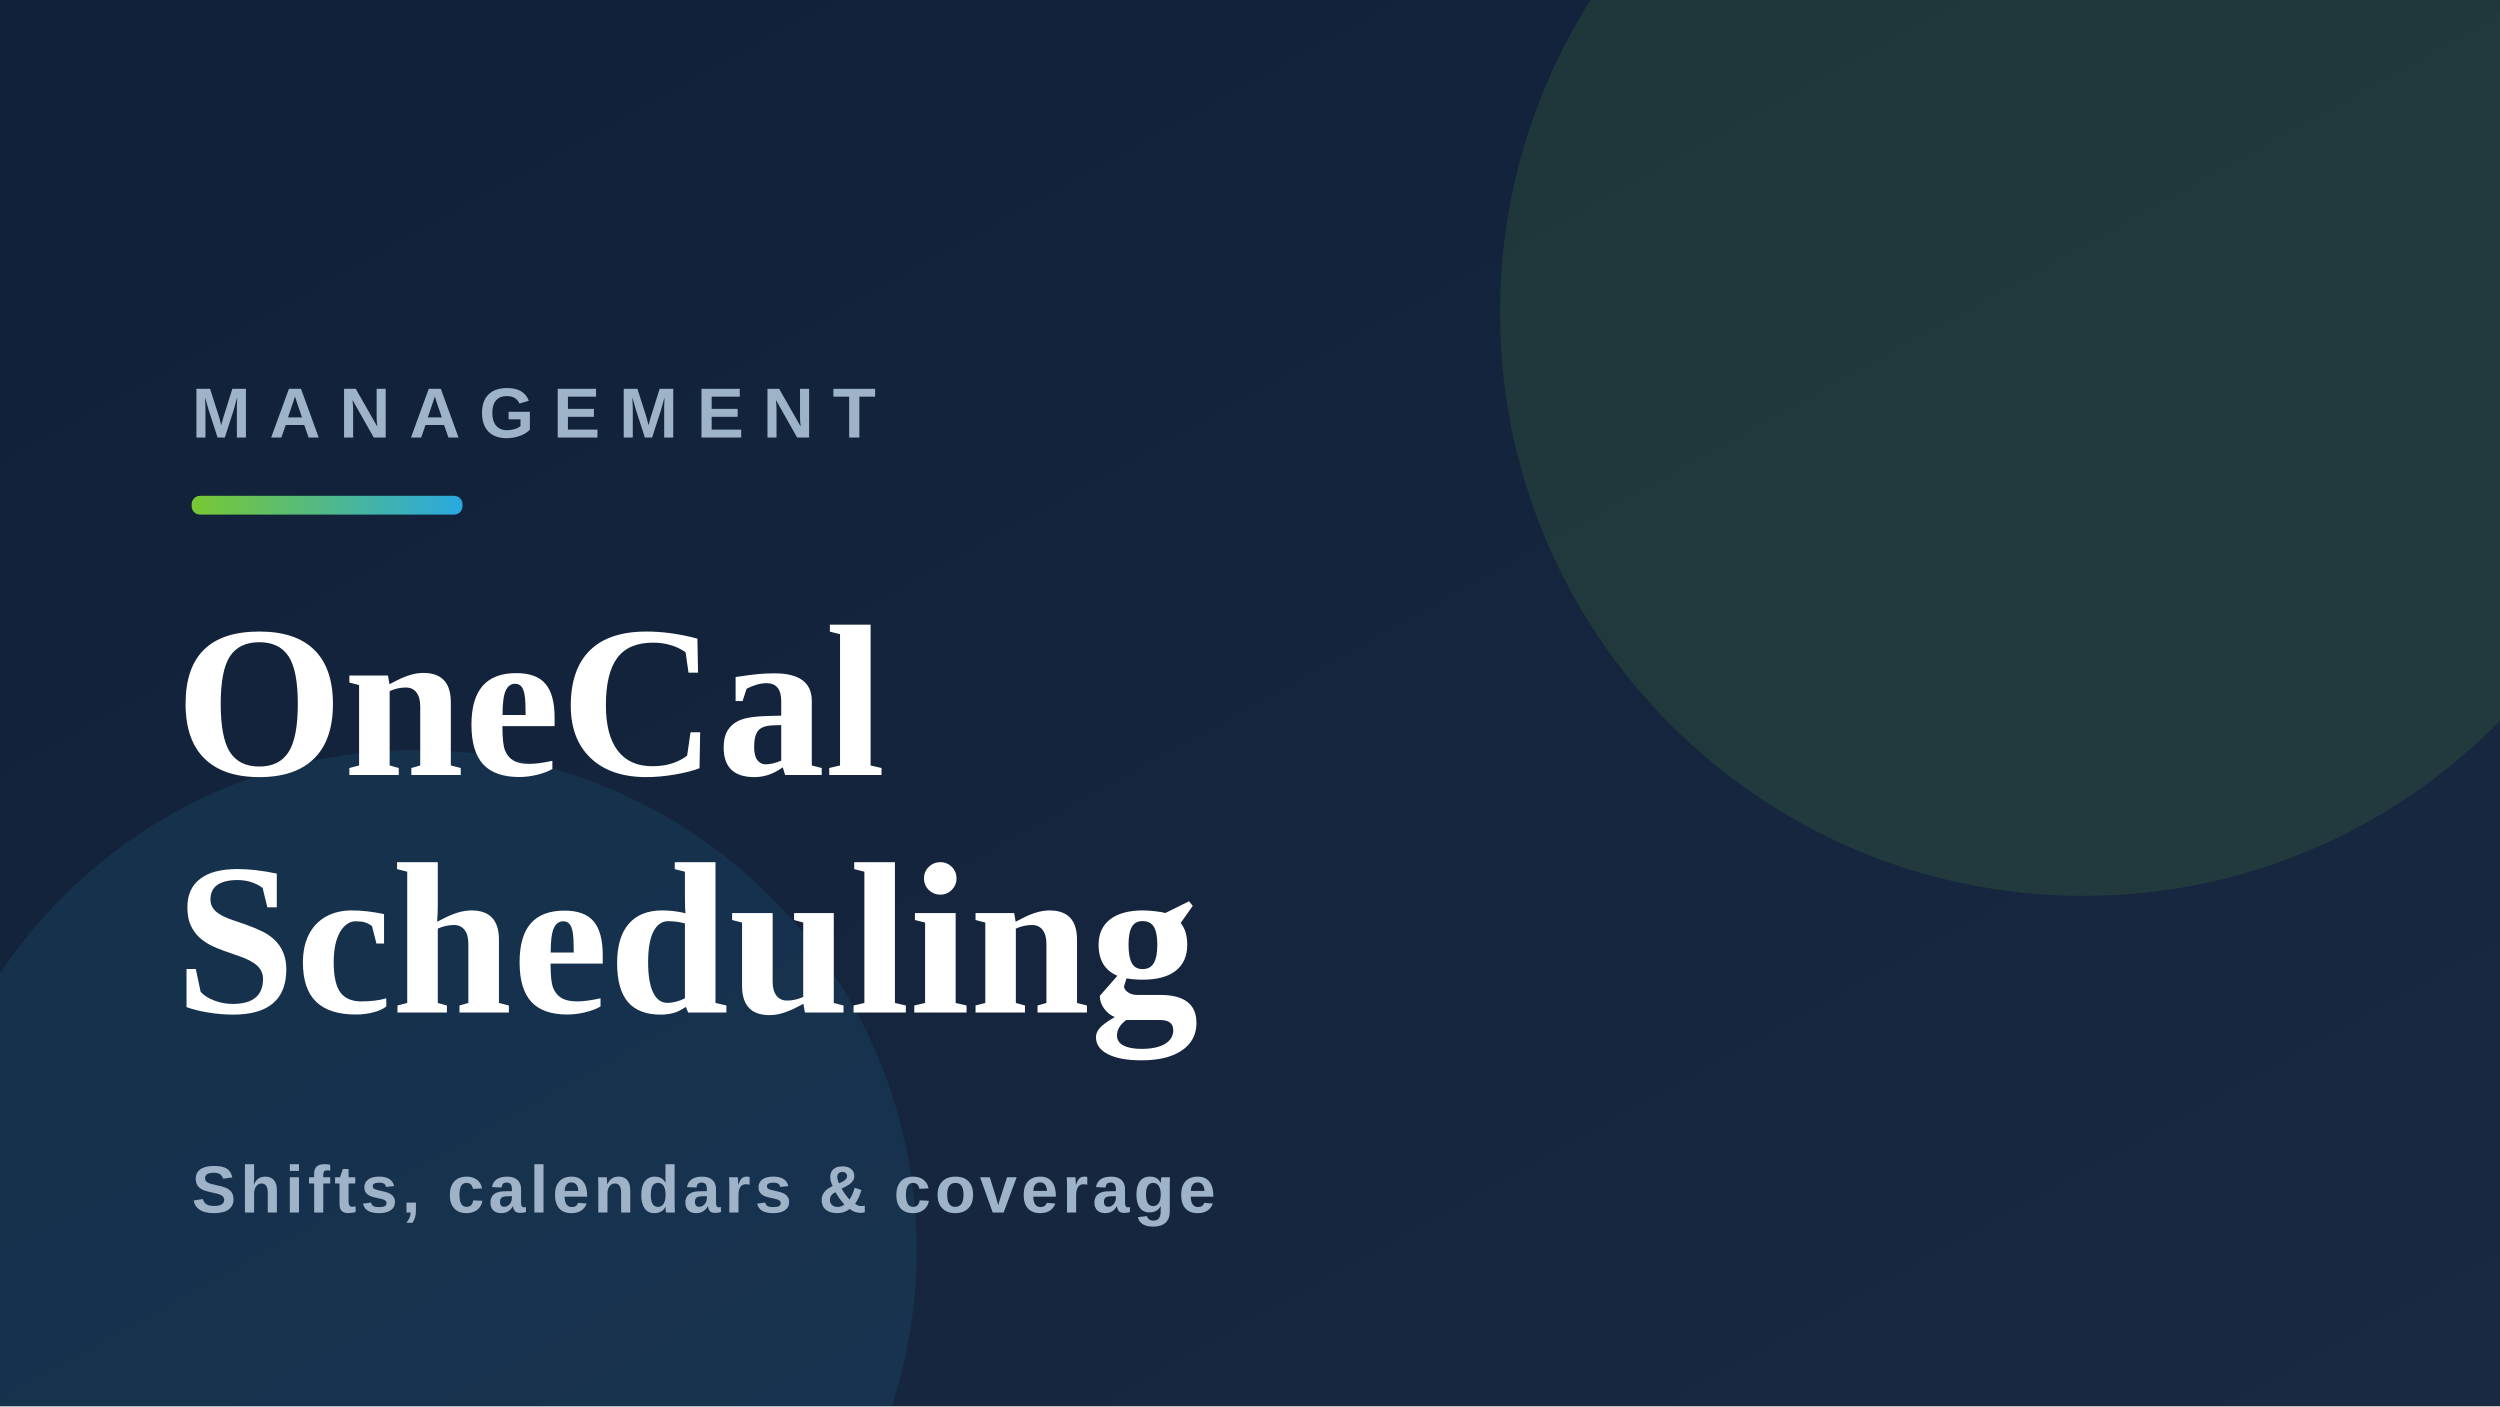
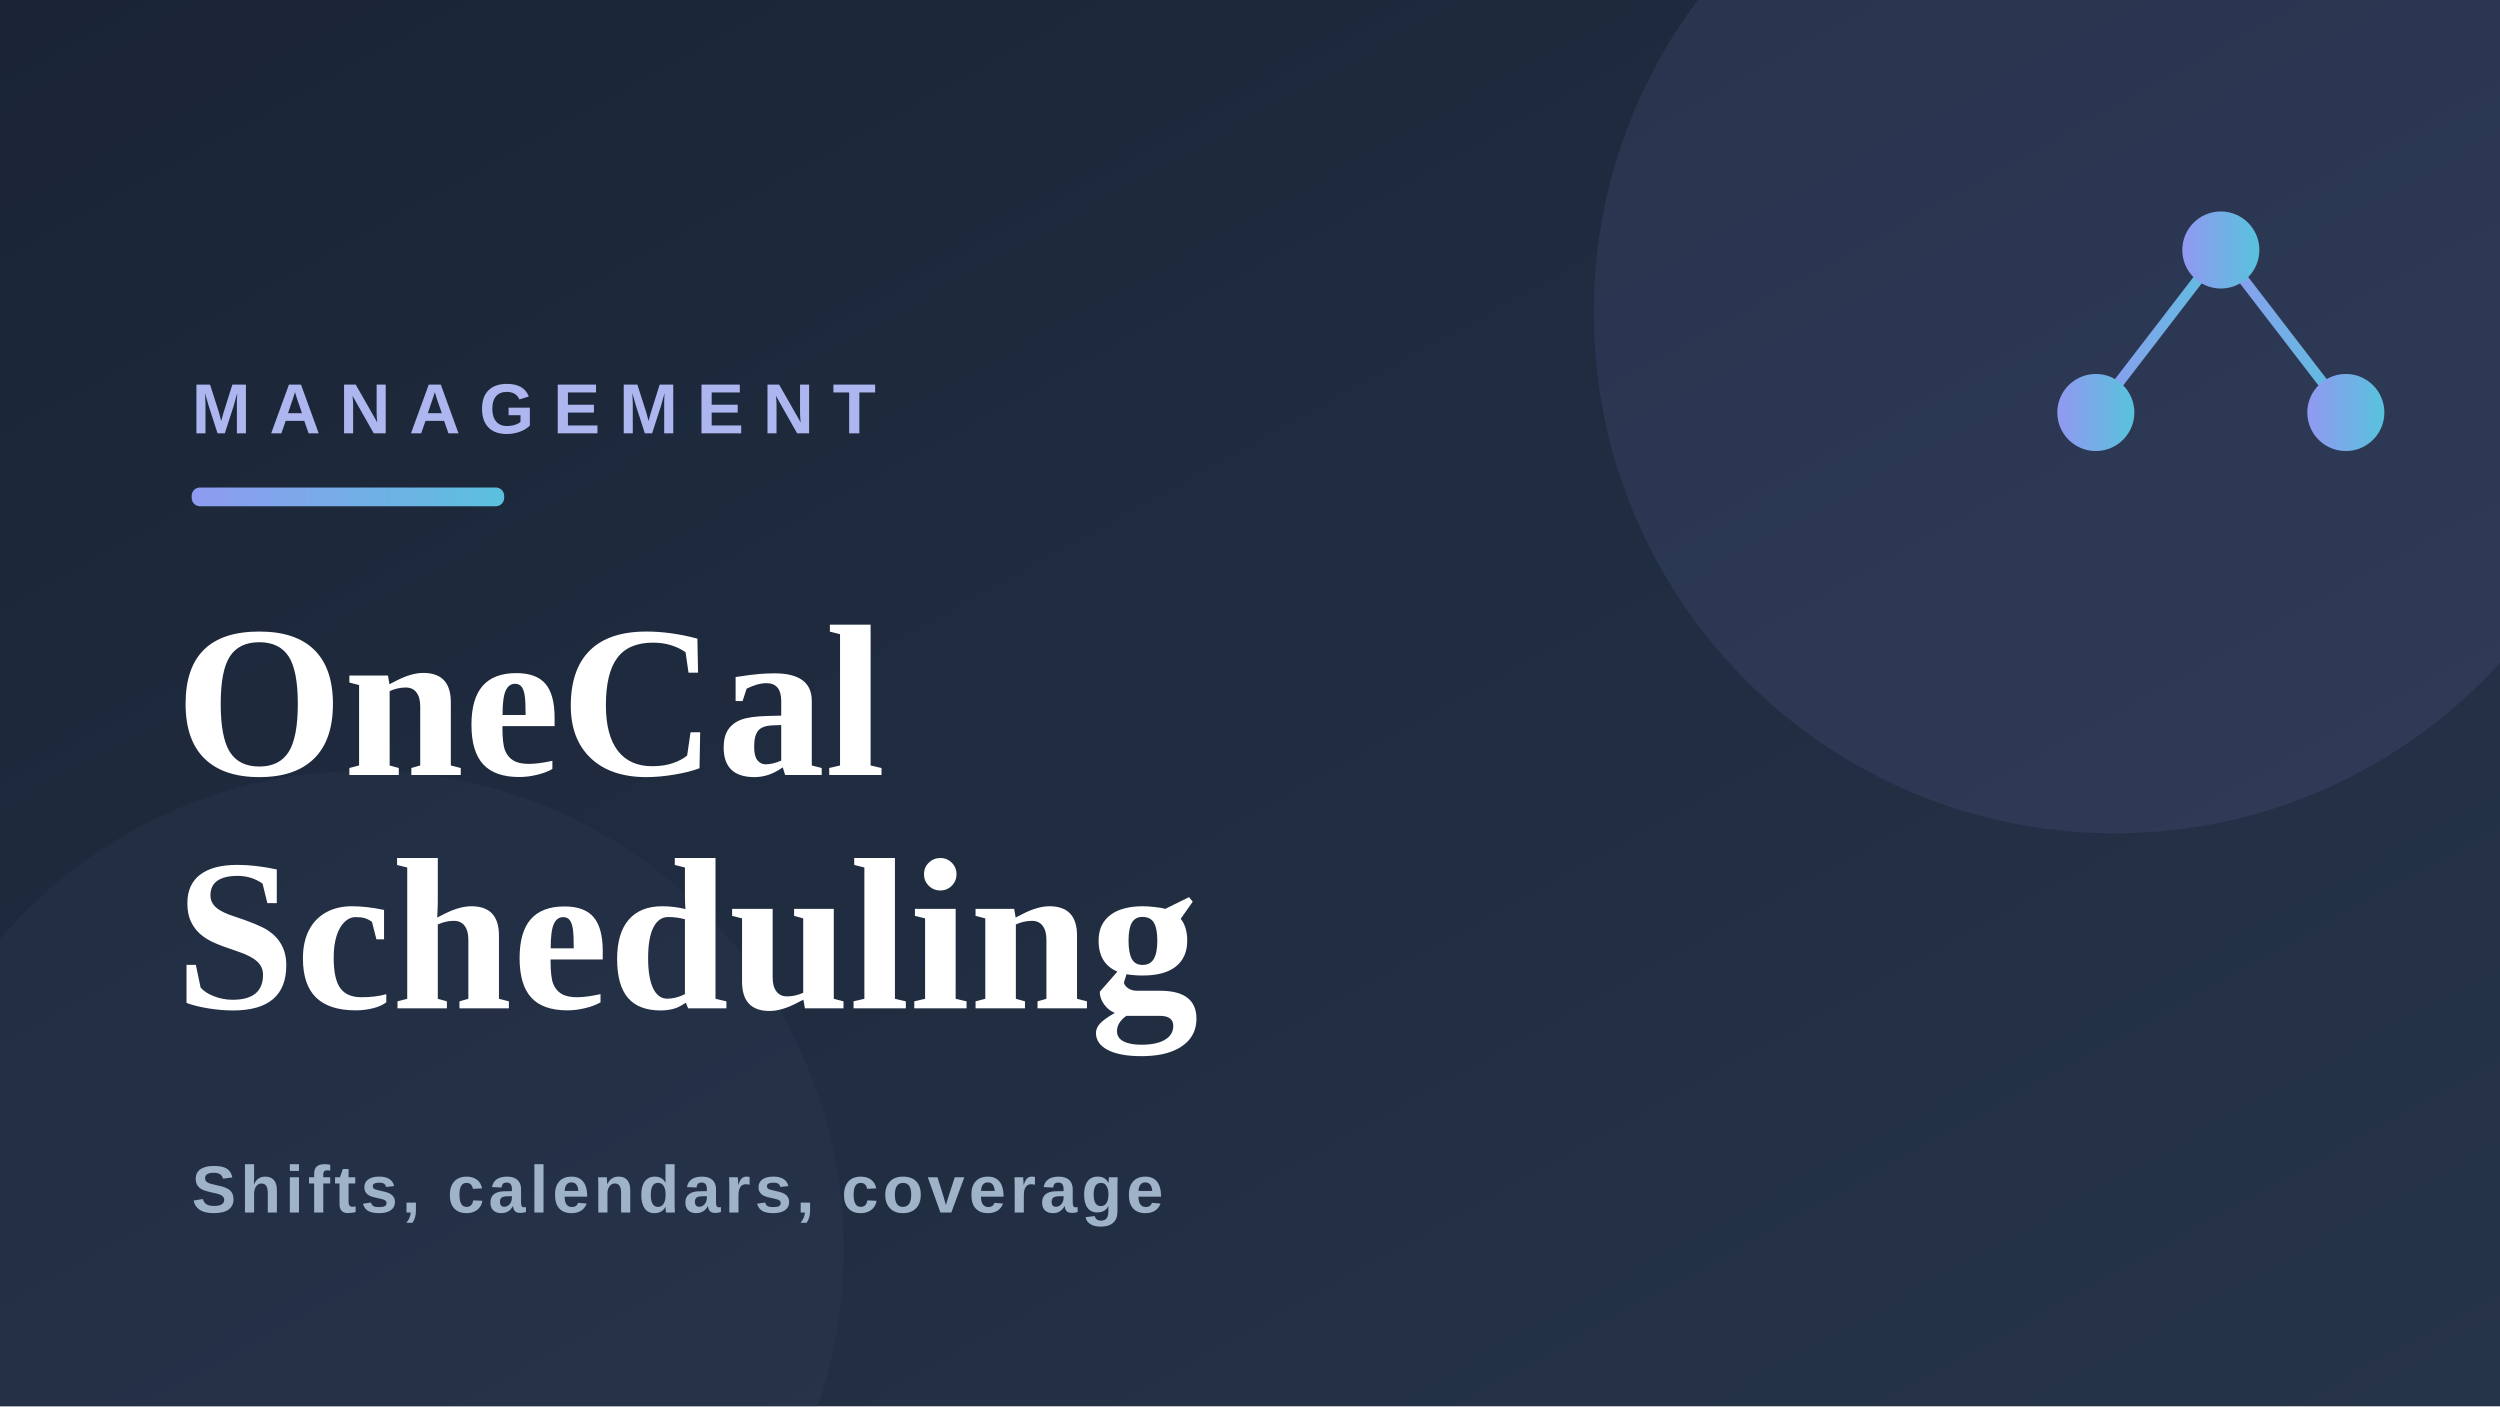
<svg xmlns="http://www.w3.org/2000/svg" viewBox="0 0 1200 675" width="1200" height="675">
  <defs>
    <linearGradient id="bg" x1="0" y1="0" x2="1" y2="1">
-       <stop offset="0" stop-color="#0F2038" />
-       <stop offset="1" stop-color="#1A2942" />
+       <stop offset="0" stop-color="#1A2436" />
+       <stop offset="1" stop-color="#26344A" />
    </linearGradient>
    <linearGradient id="acc" x1="0" y1="0" x2="1" y2="0">
-       <stop offset="0" stop-color="#78C832" />
-       <stop offset="1" stop-color="#29A9E1" />
+       <stop offset="0" stop-color="#8E9BF0" />
+       <stop offset="1" stop-color="#5BC0DE" />
    </linearGradient>
  </defs>
  <rect width="1200" height="675" fill="url(#bg)" />
-   <circle cx="1000" cy="150" r="280" fill="#78C832" opacity="0.12" />
-   <circle cx="200" cy="600" r="240" fill="#29A9E1" opacity="0.10" />
-   <text x="92" y="210" fill="#9FB3C8" font-family="'Helvetica Neue',Arial,sans-serif" font-size="34" font-weight="700" letter-spacing="9">MANAGEMENT</text>
-   <rect x="92" y="238" width="130" height="9" rx="4" fill="url(#acc)" />
+   <circle cx="1015" cy="150" r="250" fill="#8E9BF0" opacity="0.10" />
+   <circle cx="175" cy="600" r="230" fill="#3A4A6E" opacity="0.13" />
+   <g transform="translate(976,98)" stroke="url(#acc)" stroke-width="5" fill="url(#acc)">
+     <line x1="90" y1="22" x2="30" y2="100" />
+     <line x1="90" y1="22" x2="150" y2="100" />
+     <circle cx="90" cy="22" r="16" />
+     <circle cx="30" cy="100" r="16" />
+     <circle cx="150" cy="100" r="16" />
+   </g>
+   <text x="92" y="208" fill="#AEB6F0" font-family="'Helvetica Neue',Arial,sans-serif" font-size="34" font-weight="700" letter-spacing="9">MANAGEMENT</text>
+   <rect x="92" y="234" width="150" height="9" rx="4" fill="url(#acc)" />
  <text x="84" y="372" fill="#FFFFFF" font-family="Georgia,'Times New Roman',serif" font-size="104" font-weight="700">OneCal</text>
-   <text x="84" y="486" fill="#FFFFFF" font-family="Georgia,'Times New Roman',serif" font-size="104" font-weight="700">Scheduling</text>
-   <text x="92" y="582" fill="#9FB3C8" font-family="'Helvetica Neue',Arial,sans-serif" font-size="32" font-weight="600" letter-spacing="2">Shifts, calendars &amp; coverage</text>
+   <text x="84" y="484" fill="#FFFFFF" font-family="Georgia,'Times New Roman',serif" font-size="104" font-weight="700">Scheduling</text>
+   <text x="92" y="582" fill="#9FB3C8" font-family="'Helvetica Neue',Arial,sans-serif" font-size="32" font-weight="600" letter-spacing="2">Shifts, calendars, coverage</text>
</svg>
